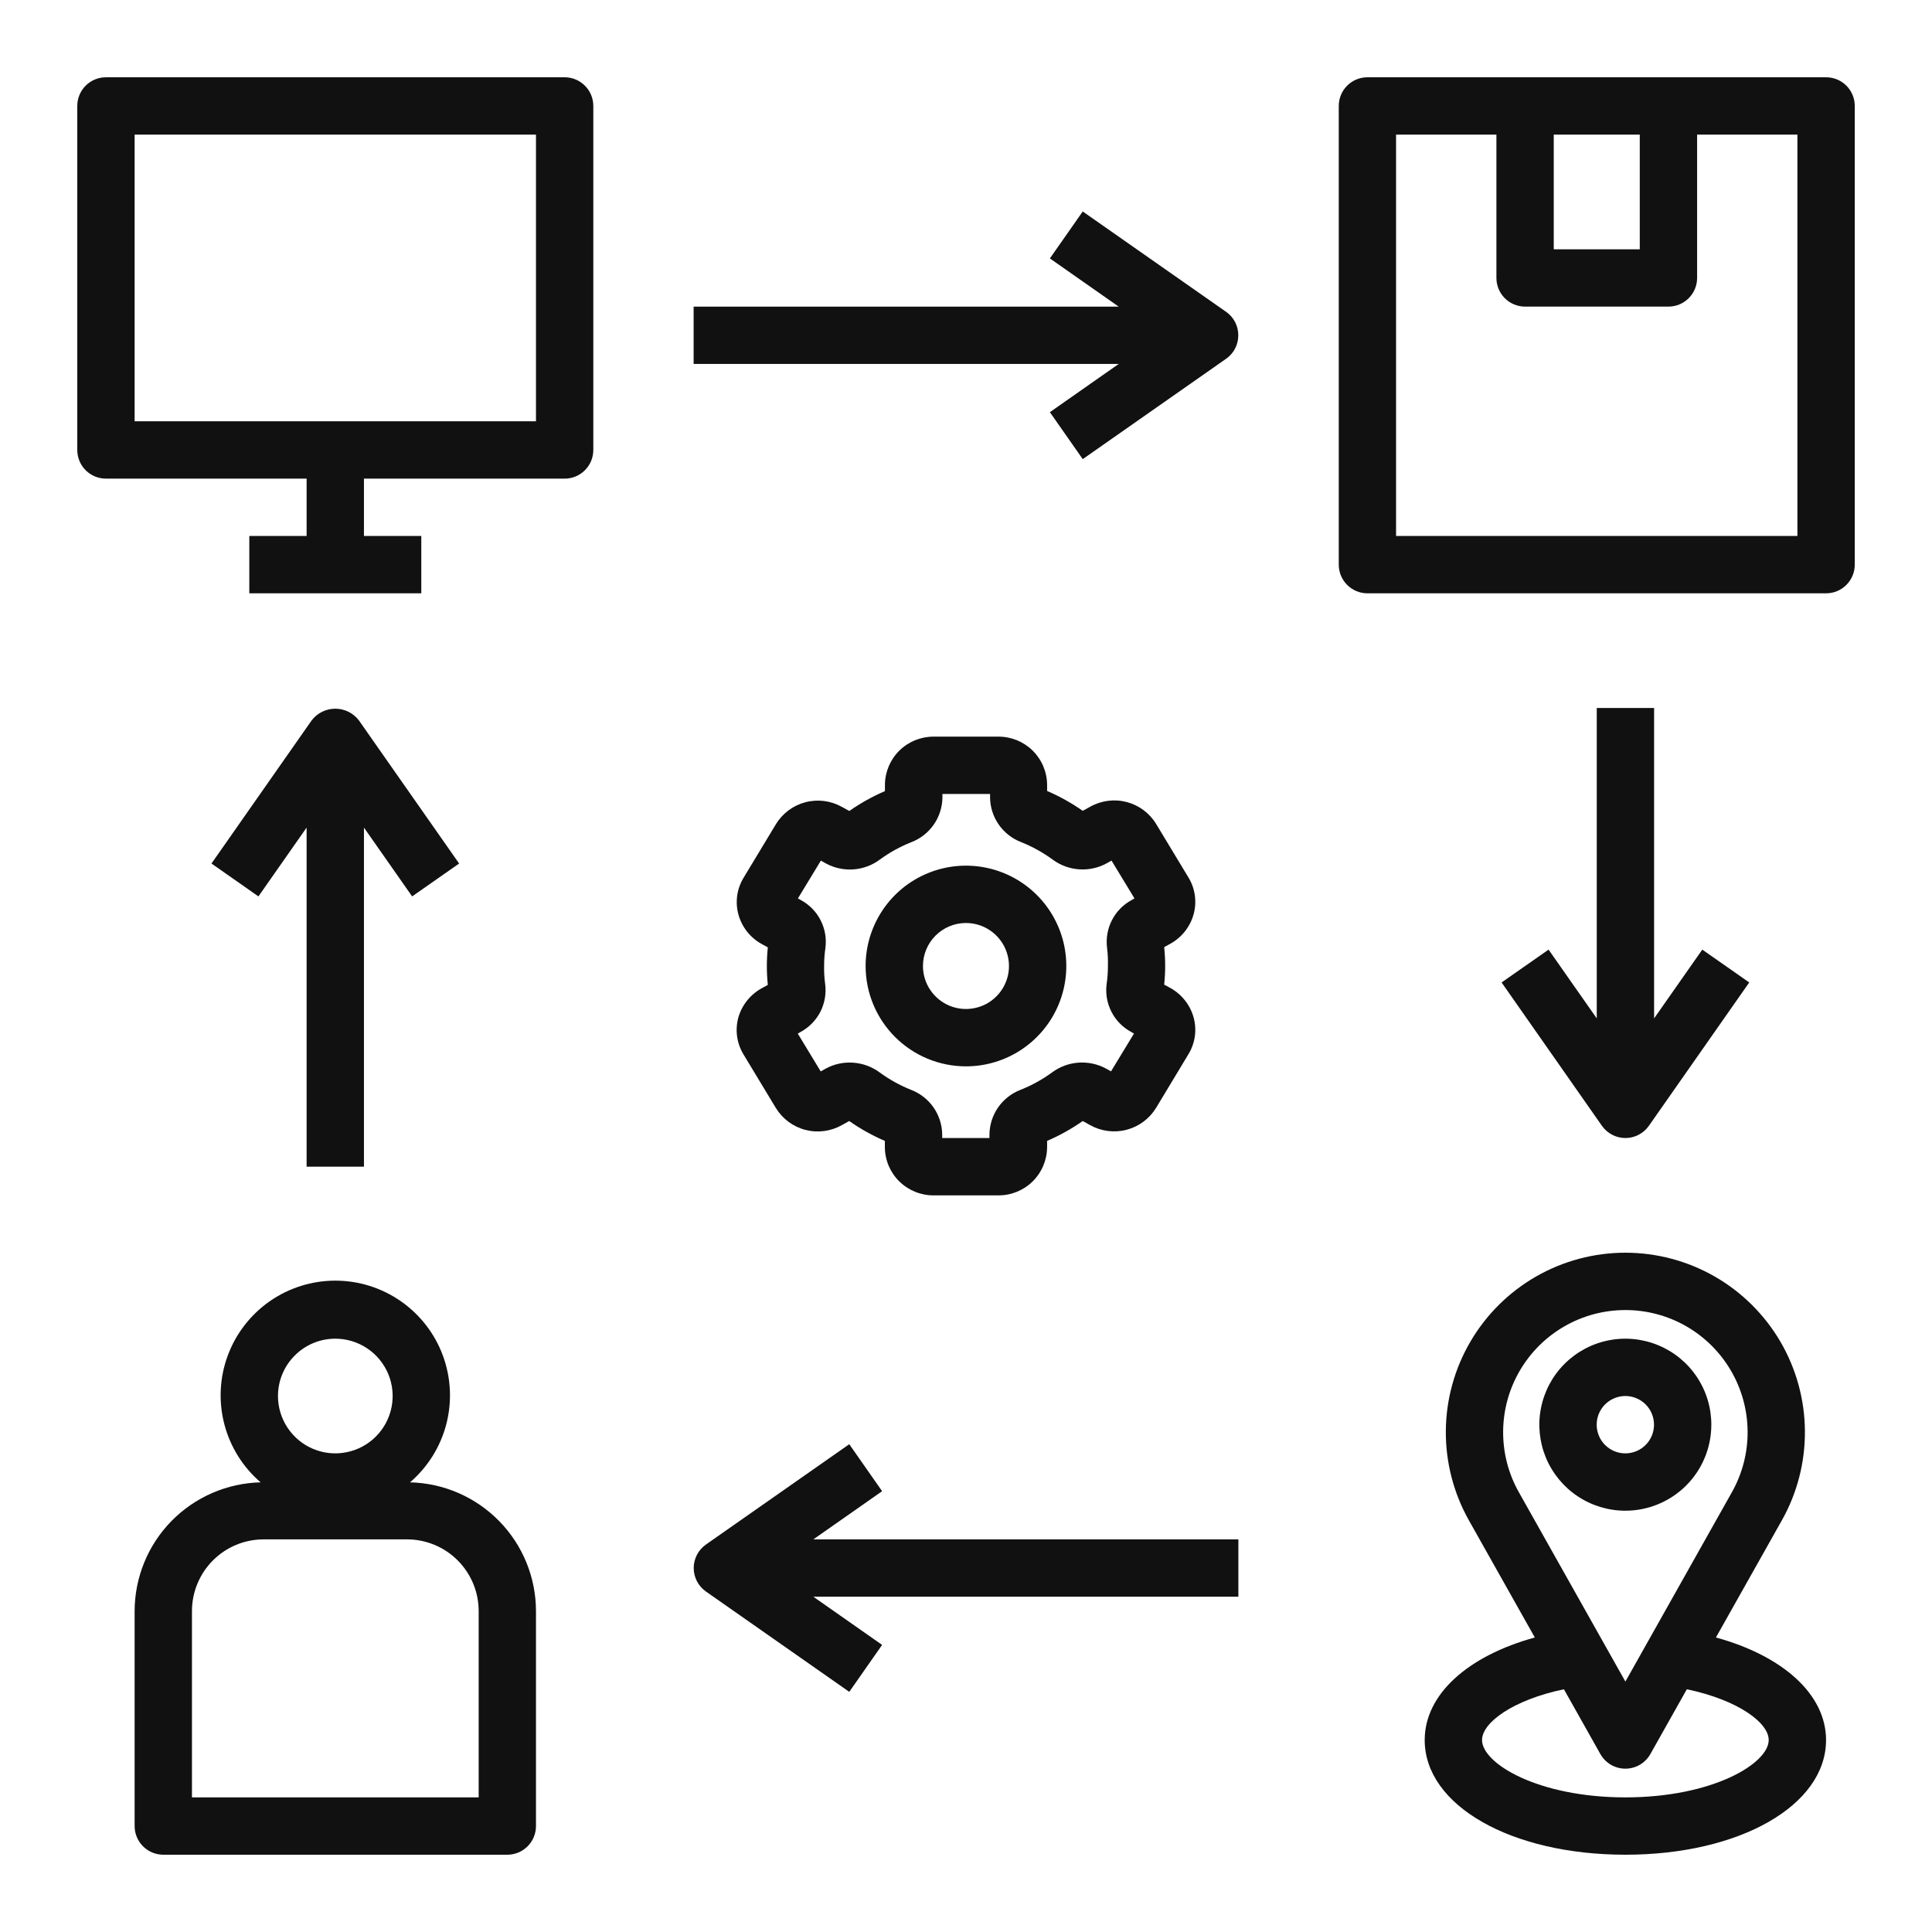
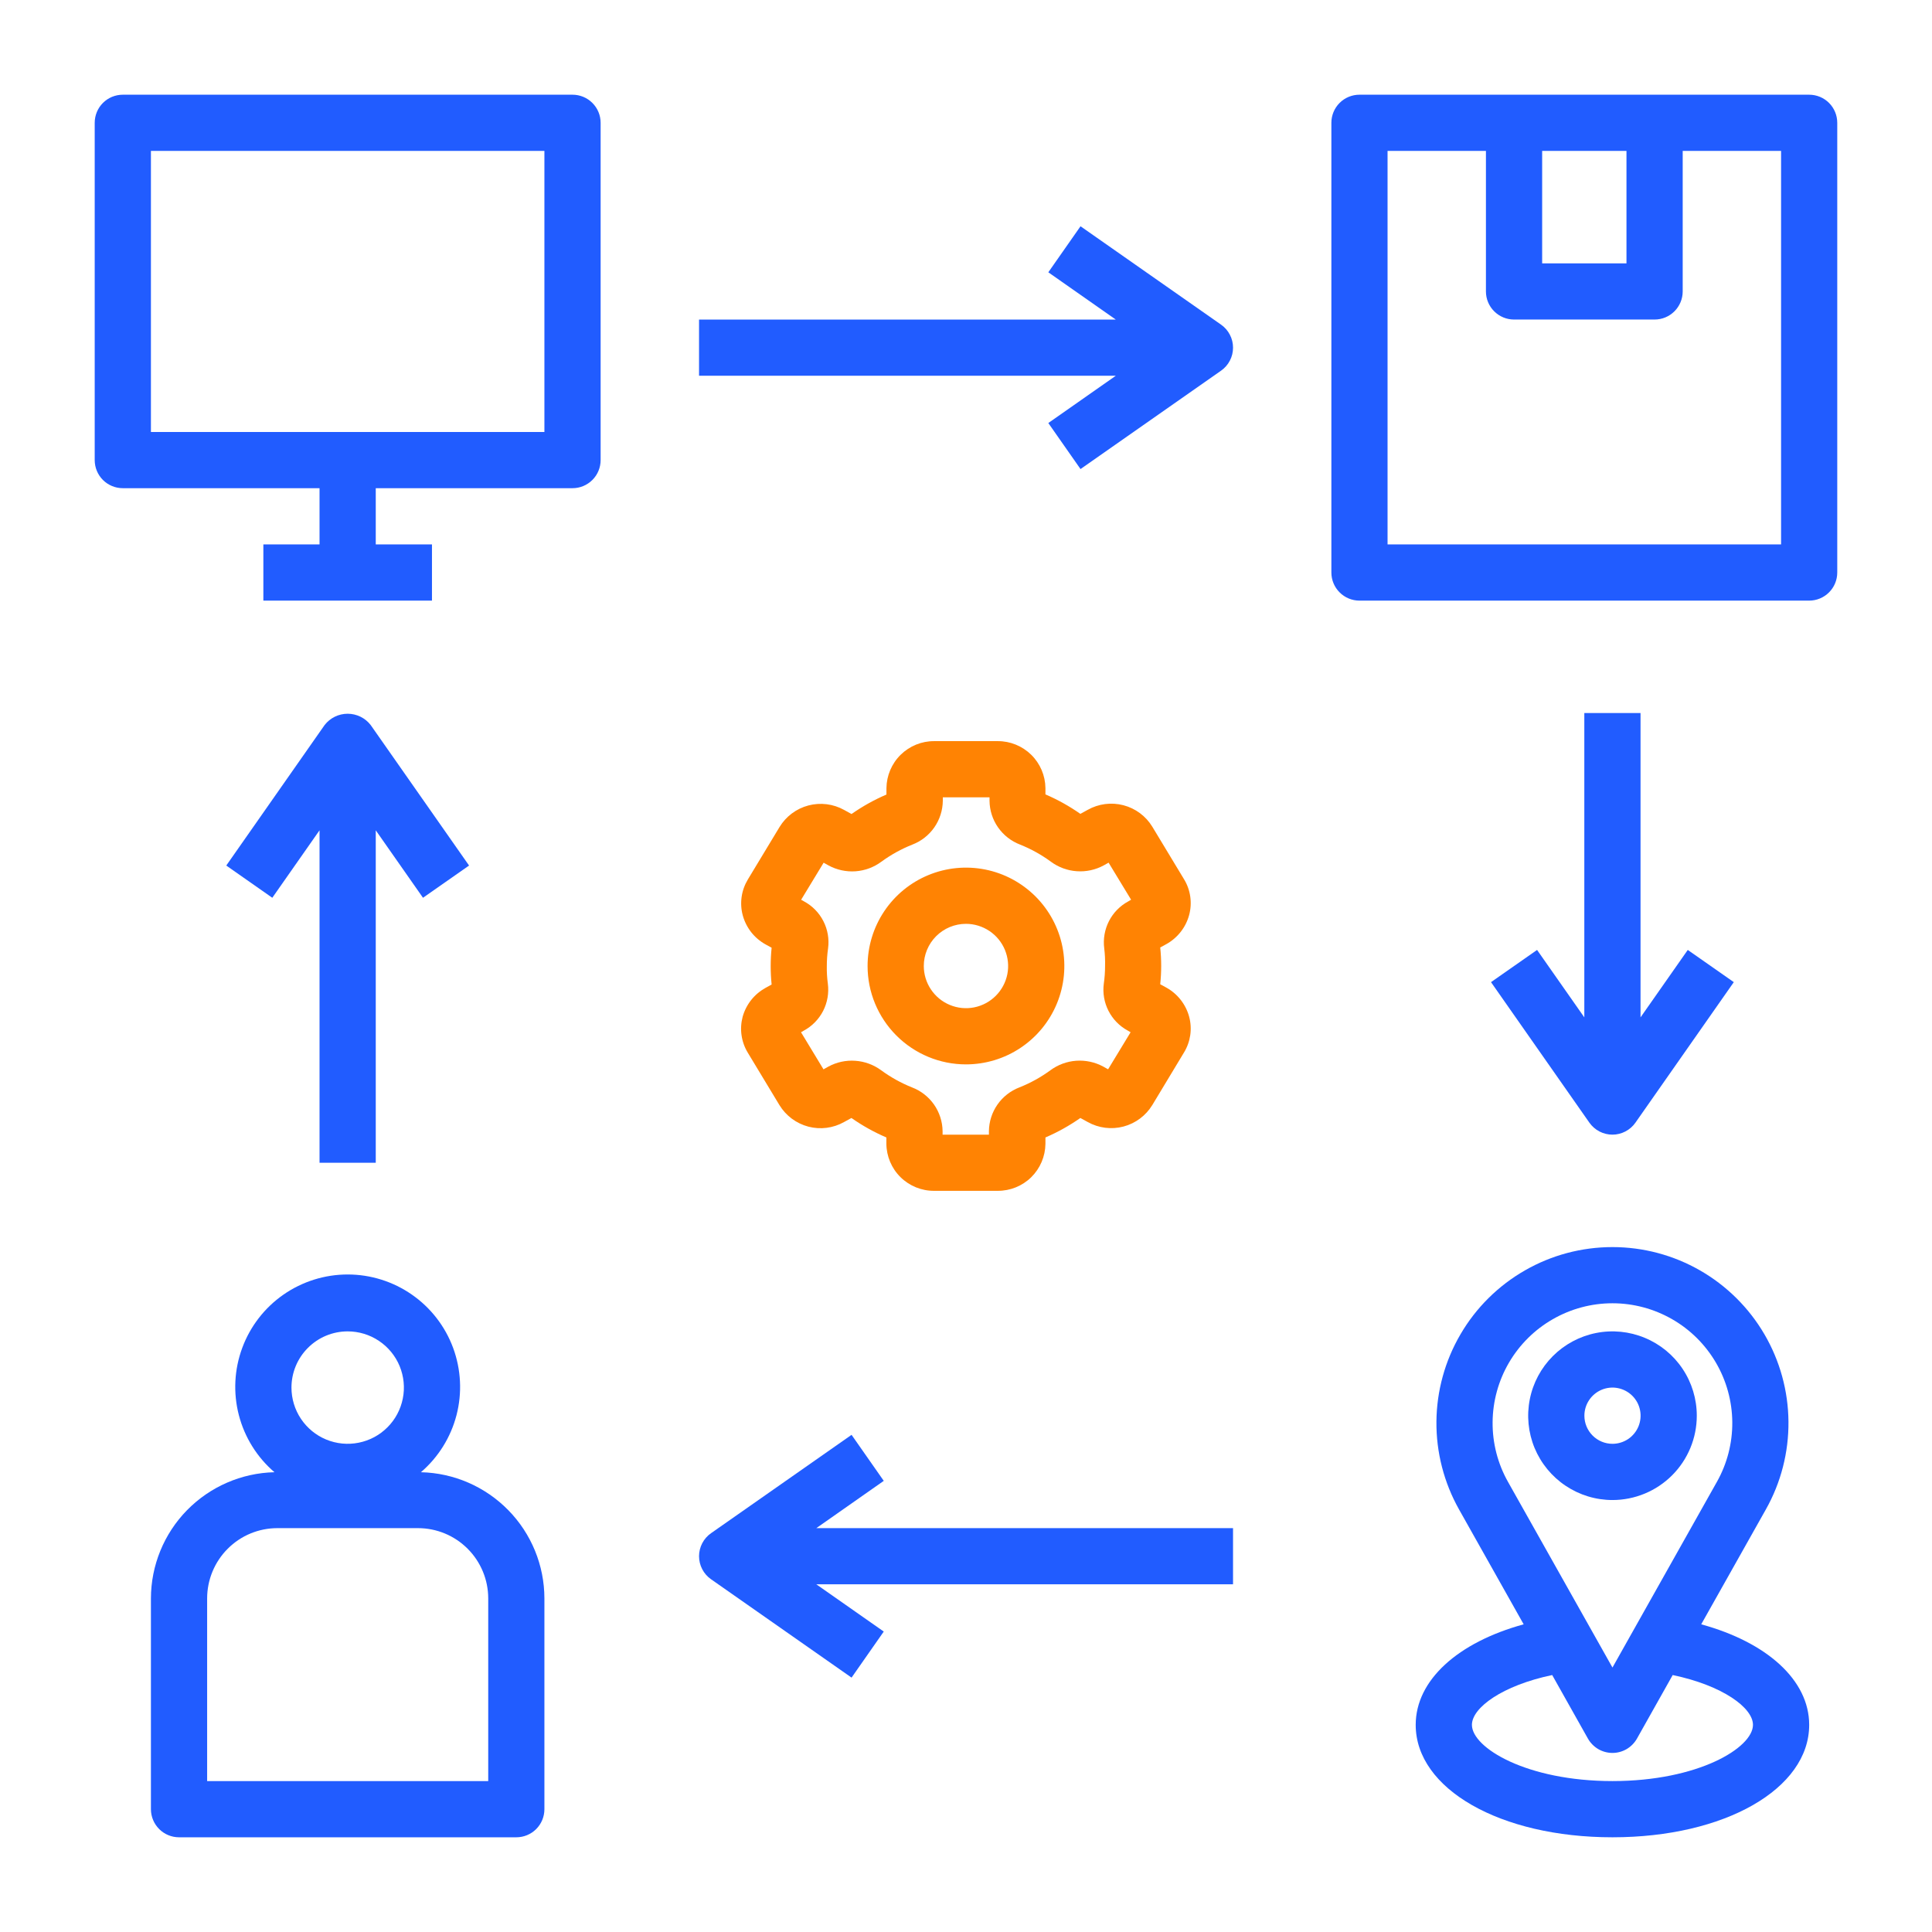
- <svg xmlns="http://www.w3.org/2000/svg" width="50" height="50" viewBox="0 0 50 50" fill="none">
-   <path d="M3.484 41.694V47.258C3.484 47.455 3.563 47.644 3.702 47.783C3.841 47.922 4.03 48 4.226 48H13.13C13.326 48 13.515 47.922 13.654 47.783C13.793 47.644 13.871 47.455 13.871 47.258V41.694C13.87 40.823 13.528 39.987 12.918 39.365C12.309 38.743 11.481 38.383 10.611 38.363C11.071 37.968 11.399 37.442 11.551 36.855C11.703 36.268 11.671 35.649 11.461 35.08C11.251 34.512 10.871 34.022 10.373 33.675C9.876 33.329 9.284 33.143 8.678 33.143C8.072 33.143 7.48 33.329 6.982 33.675C6.485 34.022 6.105 34.512 5.895 35.08C5.684 35.649 5.653 36.268 5.805 36.855C5.957 37.442 6.285 37.968 6.745 38.363C5.875 38.383 5.047 38.743 4.437 39.365C3.828 39.987 3.486 40.823 3.484 41.694ZM8.678 34.645C8.971 34.645 9.258 34.732 9.502 34.895C9.746 35.058 9.937 35.29 10.049 35.561C10.161 35.832 10.191 36.131 10.133 36.419C10.076 36.706 9.935 36.971 9.727 37.178C9.52 37.386 9.255 37.527 8.967 37.584C8.68 37.642 8.381 37.612 8.11 37.5C7.839 37.388 7.607 37.197 7.444 36.953C7.281 36.709 7.194 36.422 7.194 36.129C7.194 35.736 7.35 35.358 7.629 35.08C7.907 34.801 8.284 34.645 8.678 34.645ZM4.968 41.694C4.968 41.202 5.164 40.73 5.512 40.382C5.859 40.034 6.331 39.839 6.823 39.839H10.533C11.025 39.839 11.496 40.034 11.844 40.382C12.192 40.73 12.388 41.202 12.388 41.694V46.516H4.968V41.694Z" fill="#111111" />
-   <path d="M2.742 12.387H7.935V13.871H6.452V15.355H10.903V13.871H9.419V12.387H14.613C14.81 12.387 14.998 12.309 15.137 12.17C15.277 12.031 15.355 11.842 15.355 11.645V2.742C15.355 2.545 15.277 2.356 15.137 2.217C14.998 2.078 14.81 2 14.613 2H2.742C2.545 2 2.356 2.078 2.217 2.217C2.078 2.356 2 2.545 2 2.742V11.645C2 11.842 2.078 12.031 2.217 12.17C2.356 12.309 2.545 12.387 2.742 12.387ZM3.484 3.484H13.871V10.903H3.484V3.484Z" fill="#111111" />
-   <path d="M47.259 2H35.388C35.192 2 35.003 2.078 34.864 2.217C34.725 2.356 34.647 2.545 34.647 2.742V14.613C34.647 14.81 34.725 14.998 34.864 15.137C35.003 15.277 35.192 15.355 35.388 15.355H47.259C47.456 15.355 47.645 15.277 47.784 15.137C47.923 14.998 48.001 14.81 48.001 14.613V2.742C48.001 2.545 47.923 2.356 47.784 2.217C47.645 2.078 47.456 2 47.259 2ZM40.211 3.484H42.437V6.452H40.211V3.484ZM46.517 13.871H36.13V3.484H38.727V7.194C38.727 7.39 38.805 7.579 38.944 7.718C39.084 7.857 39.272 7.935 39.469 7.935H43.179C43.376 7.935 43.564 7.857 43.703 7.718C43.843 7.579 43.921 7.39 43.921 7.194V3.484H46.517V13.871Z" fill="#111111" />
-   <path d="M44.289 36.871C44.289 36.431 44.159 36 43.914 35.634C43.67 35.268 43.322 34.983 42.916 34.815C42.509 34.646 42.061 34.602 41.63 34.688C41.198 34.774 40.801 34.986 40.49 35.297C40.178 35.608 39.967 36.005 39.881 36.437C39.795 36.868 39.839 37.316 40.007 37.723C40.176 38.13 40.461 38.477 40.827 38.722C41.193 38.966 41.623 39.097 42.064 39.097C42.654 39.097 43.22 38.862 43.638 38.445C44.055 38.028 44.289 37.461 44.289 36.871ZM41.322 36.871C41.322 36.724 41.365 36.581 41.447 36.459C41.528 36.337 41.644 36.242 41.78 36.186C41.915 36.129 42.065 36.115 42.208 36.143C42.352 36.172 42.485 36.243 42.588 36.346C42.692 36.45 42.763 36.582 42.791 36.726C42.82 36.87 42.805 37.019 42.749 37.155C42.693 37.291 42.598 37.406 42.476 37.488C42.354 37.569 42.21 37.613 42.064 37.613C41.867 37.613 41.678 37.535 41.539 37.396C41.4 37.257 41.322 37.068 41.322 36.871Z" fill="#111111" />
-   <path d="M36.871 45.032C36.871 46.724 39.104 48 42.065 48C45.025 48 47.258 46.724 47.258 45.032C47.258 43.852 46.145 42.855 44.408 42.378L46.115 39.345C46.513 38.638 46.718 37.839 46.711 37.028C46.704 36.216 46.485 35.421 46.076 34.721C45.666 34.021 45.08 33.44 44.377 33.036C43.673 32.633 42.876 32.42 42.065 32.42C41.253 32.42 40.456 32.633 39.753 33.036C39.049 33.44 38.463 34.021 38.054 34.721C37.644 35.421 37.425 36.216 37.418 37.028C37.411 37.839 37.617 38.638 38.014 39.345L39.721 42.378C37.984 42.855 36.871 43.852 36.871 45.032ZM39.307 38.617C39.036 38.136 38.896 37.592 38.901 37.04C38.906 36.488 39.055 35.946 39.334 35.47C39.613 34.993 40.012 34.598 40.491 34.323C40.97 34.048 41.512 33.904 42.065 33.904C42.617 33.904 43.16 34.048 43.639 34.323C44.118 34.598 44.516 34.993 44.795 35.47C45.074 35.946 45.223 36.488 45.228 37.04C45.233 37.592 45.093 38.136 44.822 38.617L42.065 43.519L39.307 38.617ZM40.474 43.718L41.418 45.396C41.483 45.51 41.577 45.606 41.69 45.672C41.804 45.738 41.933 45.773 42.065 45.773C42.196 45.773 42.325 45.738 42.439 45.672C42.552 45.606 42.646 45.51 42.711 45.396L43.655 43.718C44.974 43.994 45.774 44.581 45.774 45.032C45.774 45.637 44.329 46.516 42.065 46.516C39.8 46.516 38.355 45.637 38.355 45.032C38.355 44.581 39.156 43.994 40.474 43.718Z" fill="#111111" />
-   <path d="M9.419 30.194V21.418L10.666 23.199L11.882 22.348L9.285 18.639C9.213 18.546 9.121 18.471 9.015 18.419C8.91 18.368 8.794 18.341 8.677 18.341C8.56 18.341 8.444 18.368 8.339 18.419C8.233 18.471 8.141 18.546 8.069 18.639L5.473 22.348L6.688 23.199L7.935 21.418V30.194H9.419Z" fill="#111111" />
-   <path d="M41.324 18.323V26.356L40.077 24.576L38.861 25.426L41.458 29.136C41.526 29.233 41.617 29.313 41.723 29.368C41.829 29.423 41.947 29.452 42.066 29.452C42.185 29.452 42.303 29.423 42.408 29.368C42.514 29.313 42.605 29.233 42.673 29.136L45.27 25.426L44.055 24.576L42.808 26.356V18.323H41.324Z" fill="#111111" />
-   <path d="M17.951 9.419H28.952L27.171 10.667L28.021 11.882L31.731 9.285C31.829 9.217 31.909 9.126 31.964 9.02C32.019 8.914 32.047 8.797 32.047 8.677C32.047 8.558 32.019 8.441 31.964 8.335C31.909 8.229 31.829 8.138 31.731 8.07L28.021 5.473L27.171 6.688L28.952 7.936H17.951V9.419Z" fill="#111111" />
-   <path d="M32.049 39.839H21.049L22.829 38.592L21.979 37.376L18.269 39.973C18.172 40.041 18.092 40.132 18.037 40.238C17.982 40.344 17.953 40.461 17.953 40.581C17.953 40.7 17.982 40.817 18.037 40.923C18.092 41.029 18.172 41.12 18.269 41.188L21.979 43.785L22.829 42.57L21.049 41.323H32.049V39.839Z" fill="#111111" />
-   <path d="M19.106 26.34C19.064 26.499 19.053 26.665 19.077 26.828C19.1 26.99 19.156 27.147 19.241 27.287L20.078 28.673C20.25 28.954 20.523 29.158 20.842 29.241C21.16 29.324 21.498 29.28 21.785 29.119L21.978 29.012C22.267 29.215 22.576 29.387 22.9 29.527V29.692C22.903 30.024 23.037 30.342 23.274 30.575C23.511 30.808 23.831 30.938 24.163 30.936H25.837C26.169 30.938 26.488 30.808 26.724 30.576C26.96 30.343 27.095 30.026 27.099 29.695V29.526C27.423 29.387 27.732 29.214 28.021 29.012L28.214 29.119C28.502 29.279 28.84 29.322 29.158 29.238C29.477 29.154 29.75 28.95 29.921 28.669L30.756 27.284C30.842 27.144 30.898 26.987 30.922 26.824C30.945 26.661 30.935 26.495 30.892 26.336C30.848 26.175 30.772 26.024 30.668 25.892C30.565 25.76 30.436 25.651 30.29 25.57L30.129 25.482C30.163 25.159 30.163 24.834 30.129 24.511L30.29 24.423C30.436 24.342 30.565 24.232 30.668 24.101C30.772 23.969 30.848 23.818 30.892 23.656C30.935 23.497 30.945 23.332 30.922 23.169C30.899 23.006 30.843 22.849 30.757 22.709L29.92 21.323C29.749 21.042 29.475 20.839 29.157 20.756C28.838 20.673 28.5 20.717 28.214 20.878L28.021 20.984C27.732 20.782 27.423 20.609 27.099 20.47V20.304C27.095 19.973 26.96 19.657 26.724 19.424C26.487 19.192 26.169 19.063 25.837 19.064H24.163C23.832 19.063 23.513 19.192 23.277 19.424C23.04 19.657 22.906 19.974 22.902 20.305V20.474C22.578 20.613 22.269 20.786 21.98 20.988L21.786 20.881C21.499 20.721 21.161 20.678 20.842 20.762C20.524 20.846 20.251 21.05 20.08 21.331L19.244 22.716C19.159 22.856 19.102 23.013 19.079 23.176C19.056 23.339 19.066 23.505 19.109 23.664C19.153 23.825 19.229 23.976 19.332 24.108C19.436 24.24 19.564 24.349 19.711 24.43L19.871 24.518C19.838 24.841 19.838 25.166 19.871 25.489L19.711 25.577C19.564 25.658 19.436 25.767 19.332 25.898C19.228 26.029 19.151 26.179 19.106 26.34ZM21.328 25C21.328 24.845 21.339 24.689 21.361 24.536C21.394 24.289 21.351 24.038 21.238 23.817C21.125 23.595 20.947 23.413 20.728 23.295L20.65 23.251L21.244 22.273L21.376 22.347C21.593 22.464 21.84 22.517 22.086 22.5C22.333 22.482 22.569 22.395 22.768 22.247C23.02 22.063 23.294 21.911 23.584 21.796C23.819 21.706 24.021 21.548 24.165 21.342C24.308 21.136 24.387 20.892 24.39 20.64V20.548H25.623V20.64C25.626 20.891 25.704 21.135 25.848 21.341C25.992 21.547 26.194 21.705 26.429 21.795C26.719 21.911 26.993 22.063 27.245 22.248C27.443 22.394 27.679 22.481 27.925 22.498C28.171 22.516 28.417 22.463 28.634 22.346L28.766 22.272L29.36 23.25L29.286 23.294C29.067 23.412 28.889 23.594 28.776 23.815C28.663 24.037 28.619 24.287 28.651 24.534C28.67 24.689 28.677 24.844 28.673 25C28.673 25.155 28.662 25.311 28.64 25.465C28.607 25.711 28.65 25.962 28.763 26.183C28.876 26.405 29.054 26.587 29.272 26.705L29.347 26.749L28.753 27.727L28.621 27.653C28.403 27.536 28.157 27.484 27.911 27.501C27.664 27.519 27.428 27.606 27.229 27.753C26.977 27.937 26.703 28.089 26.413 28.204C26.178 28.294 25.976 28.452 25.832 28.658C25.689 28.864 25.61 29.108 25.607 29.36V29.452H24.384V29.36C24.381 29.109 24.302 28.865 24.159 28.659C24.015 28.453 23.813 28.295 23.578 28.205C23.288 28.089 23.014 27.937 22.762 27.752C22.563 27.606 22.327 27.519 22.081 27.502C21.835 27.484 21.589 27.537 21.372 27.654L21.24 27.728L20.647 26.75L20.721 26.706C20.94 26.588 21.117 26.406 21.231 26.185C21.344 25.963 21.387 25.713 21.355 25.466C21.334 25.311 21.325 25.156 21.328 25Z" fill="#111111" />
-   <path d="M24.999 27.597C25.513 27.597 26.015 27.445 26.442 27.159C26.869 26.874 27.202 26.468 27.398 25.994C27.595 25.519 27.646 24.997 27.546 24.493C27.446 23.99 27.198 23.527 26.835 23.164C26.472 22.801 26.009 22.553 25.506 22.453C25.002 22.353 24.48 22.404 24.005 22.601C23.531 22.797 23.125 23.13 22.84 23.557C22.555 23.984 22.402 24.486 22.402 25C22.402 25.689 22.676 26.349 23.163 26.836C23.65 27.323 24.31 27.597 24.999 27.597ZM24.999 23.887C25.219 23.887 25.434 23.952 25.617 24.075C25.8 24.197 25.943 24.371 26.027 24.574C26.111 24.777 26.134 25.001 26.091 25.217C26.048 25.433 25.942 25.631 25.786 25.787C25.63 25.943 25.432 26.049 25.216 26.091C25 26.134 24.777 26.113 24.573 26.028C24.37 25.944 24.196 25.801 24.074 25.618C23.951 25.435 23.886 25.22 23.886 25C23.886 24.705 24.003 24.422 24.212 24.213C24.421 24.004 24.704 23.887 24.999 23.887Z" fill="#111111" />
+ <svg xmlns="http://www.w3.org/2000/svg" width="51" height="51" viewBox="0 0 51 51" fill="none">
+   <path d="M3.984 42.194V47.758C3.984 47.955 4.063 48.144 4.202 48.283C4.341 48.422 4.53 48.5 4.726 48.5H13.63C13.826 48.5 14.015 48.422 14.154 48.283C14.293 48.144 14.371 47.955 14.371 47.758V42.194C14.37 41.323 14.028 40.487 13.418 39.865C12.809 39.243 11.981 38.883 11.111 38.863C11.571 38.468 11.899 37.942 12.051 37.355C12.203 36.768 12.171 36.149 11.961 35.58C11.751 35.012 11.371 34.521 10.873 34.175C10.376 33.829 9.784 33.643 9.178 33.643C8.572 33.643 7.98 33.829 7.482 34.175C6.985 34.521 6.605 35.012 6.395 35.58C6.184 36.149 6.153 36.768 6.305 37.355C6.457 37.942 6.785 38.468 7.245 38.863C6.375 38.883 5.547 39.243 4.937 39.865C4.328 40.487 3.986 41.323 3.984 42.194ZM9.178 35.145C9.471 35.145 9.758 35.232 10.002 35.395C10.246 35.558 10.437 35.79 10.549 36.061C10.661 36.332 10.691 36.631 10.633 36.918C10.576 37.206 10.435 37.471 10.227 37.678C10.02 37.886 9.755 38.027 9.467 38.084C9.18 38.142 8.881 38.112 8.61 38C8.339 37.888 8.107 37.697 7.944 37.453C7.781 37.209 7.694 36.922 7.694 36.629C7.694 36.235 7.85 35.858 8.129 35.58C8.407 35.301 8.784 35.145 9.178 35.145ZM5.468 42.194C5.468 41.702 5.664 41.23 6.012 40.882C6.359 40.534 6.831 40.339 7.323 40.339H11.033C11.525 40.339 11.996 40.534 12.344 40.882C12.692 41.23 12.888 41.702 12.888 42.194V47.016H5.468V42.194Z" fill="#215CFF" />
+   <path d="M3.242 12.887H8.435V14.371H6.952V15.855H11.403V14.371H9.919V12.887H15.113C15.31 12.887 15.498 12.809 15.637 12.67C15.777 12.531 15.855 12.342 15.855 12.145V3.242C15.855 3.045 15.777 2.856 15.637 2.717C15.498 2.578 15.31 2.5 15.113 2.5H3.242C3.045 2.5 2.856 2.578 2.717 2.717C2.578 2.856 2.5 3.045 2.5 3.242V12.145C2.5 12.342 2.578 12.531 2.717 12.67C2.856 12.809 3.045 12.887 3.242 12.887ZM3.984 3.984H14.371V11.403H3.984V3.984Z" fill="#215CFF" />
+   <path d="M47.757 2.5H35.886C35.69 2.5 35.501 2.578 35.362 2.717C35.223 2.856 35.145 3.045 35.145 3.242V15.113C35.145 15.31 35.223 15.498 35.362 15.637C35.501 15.777 35.69 15.855 35.886 15.855H47.757C47.954 15.855 48.143 15.777 48.282 15.637C48.421 15.498 48.499 15.31 48.499 15.113V3.242C48.499 3.045 48.421 2.856 48.282 2.717C48.143 2.578 47.954 2.5 47.757 2.5ZM40.709 3.984H42.935V6.952H40.709V3.984ZM47.016 14.371H36.628V3.984H39.225V7.694C39.225 7.89 39.303 8.079 39.443 8.218C39.582 8.357 39.77 8.435 39.967 8.435H43.677C43.874 8.435 44.062 8.357 44.201 8.218C44.34 8.079 44.419 7.89 44.419 7.694V3.984H47.016V14.371Z" fill="#215CFF" />
+   <path d="M44.791 37.371C44.791 36.931 44.661 36.5 44.416 36.134C44.172 35.768 43.824 35.483 43.417 35.315C43.011 35.146 42.563 35.102 42.131 35.188C41.7 35.274 41.303 35.486 40.992 35.797C40.681 36.108 40.468 36.505 40.383 36.937C40.297 37.368 40.341 37.816 40.509 38.223C40.678 38.629 40.963 38.977 41.329 39.221C41.695 39.466 42.125 39.597 42.566 39.597C43.156 39.597 43.722 39.362 44.139 38.945C44.557 38.527 44.791 37.961 44.791 37.371ZM41.824 37.371C41.824 37.224 41.867 37.081 41.949 36.959C42.03 36.837 42.146 36.742 42.282 36.685C42.417 36.629 42.566 36.614 42.71 36.643C42.854 36.672 42.986 36.742 43.09 36.846C43.194 36.95 43.265 37.082 43.293 37.226C43.322 37.37 43.307 37.519 43.251 37.655C43.195 37.79 43.1 37.906 42.978 37.988C42.856 38.069 42.712 38.113 42.566 38.113C42.369 38.113 42.18 38.035 42.041 37.895C41.902 37.756 41.824 37.568 41.824 37.371Z" fill="#215CFF" />
+   <path d="M37.371 45.532C37.371 47.224 39.604 48.5 42.565 48.5C45.525 48.5 47.758 47.224 47.758 45.532C47.758 44.352 46.645 43.354 44.908 42.878L46.615 39.844C47.013 39.137 47.218 38.338 47.211 37.527C47.204 36.716 46.985 35.921 46.576 35.221C46.166 34.52 45.58 33.94 44.877 33.536C44.173 33.132 43.376 32.92 42.565 32.92C41.753 32.92 40.956 33.132 40.253 33.536C39.549 33.94 38.963 34.52 38.554 35.221C38.144 35.921 37.925 36.716 37.918 37.527C37.911 38.338 38.117 39.137 38.514 39.844L40.221 42.878C38.484 43.354 37.371 44.352 37.371 45.532ZM39.807 39.117C39.536 38.636 39.396 38.092 39.401 37.54C39.406 36.987 39.555 36.446 39.834 35.969C40.113 35.493 40.512 35.097 40.991 34.823C41.47 34.548 42.012 34.403 42.565 34.403C43.117 34.403 43.66 34.548 44.139 34.823C44.618 35.097 45.016 35.493 45.295 35.969C45.574 36.446 45.723 36.987 45.728 37.54C45.733 38.092 45.593 38.636 45.322 39.117L42.565 44.019L39.807 39.117ZM40.974 44.217L41.918 45.896C41.983 46.01 42.077 46.105 42.19 46.172C42.304 46.238 42.433 46.273 42.565 46.273C42.696 46.273 42.825 46.238 42.939 46.172C43.052 46.105 43.146 46.01 43.211 45.896L44.155 44.217C45.474 44.493 46.274 45.081 46.274 45.532C46.274 46.137 44.829 47.016 42.565 47.016C40.3 47.016 38.855 46.137 38.855 45.532C38.855 45.081 39.656 44.493 40.974 44.217Z" fill="#215CFF" />
+   <path d="M9.919 30.694V21.918L11.166 23.699L12.382 22.848L9.785 19.139C9.713 19.046 9.621 18.971 9.515 18.919C9.41 18.868 9.294 18.841 9.177 18.841C9.06 18.841 8.944 18.868 8.839 18.919C8.733 18.971 8.641 19.046 8.569 19.139L5.973 22.848L7.188 23.699L8.435 21.918V30.694H9.919Z" fill="#215CFF" />
+   <path d="M41.822 18.823V26.856L40.575 25.076L39.359 25.926L41.956 29.636C42.025 29.733 42.115 29.813 42.221 29.868C42.327 29.923 42.445 29.952 42.564 29.952C42.683 29.952 42.8 29.923 42.906 29.868C43.012 29.813 43.103 29.733 43.171 29.636L45.768 25.926L44.553 25.076L43.306 26.856V18.823H41.822Z" fill="#215CFF" />
+   <path d="M18.453 9.919H29.454L27.673 11.167L28.523 12.382L32.233 9.785C32.331 9.717 32.41 9.626 32.465 9.52C32.521 9.414 32.549 9.297 32.549 9.178C32.549 9.058 32.521 8.941 32.465 8.835C32.41 8.729 32.331 8.638 32.233 8.57L28.523 5.973L27.673 7.188L29.454 8.436H18.453V9.919Z" fill="#215CFF" />
+   <path d="M32.549 40.339H21.549L23.329 39.091L22.479 37.876L18.769 40.473C18.672 40.541 18.592 40.632 18.537 40.738C18.482 40.844 18.453 40.961 18.453 41.08C18.453 41.2 18.482 41.317 18.537 41.423C18.592 41.529 18.672 41.62 18.769 41.688L22.479 44.285L23.329 43.069L21.549 41.822H32.549V40.339Z" fill="#215CFF" />
+   <path d="M19.604 26.84C19.562 26.999 19.551 27.165 19.575 27.328C19.598 27.49 19.654 27.647 19.739 27.787L20.576 29.173C20.748 29.454 21.021 29.657 21.34 29.741C21.658 29.824 21.996 29.78 22.283 29.618L22.476 29.512C22.765 29.715 23.074 29.887 23.398 30.026V30.192C23.401 30.524 23.535 30.842 23.772 31.075C24.009 31.308 24.329 31.438 24.662 31.435H26.335C26.667 31.437 26.986 31.308 27.222 31.076C27.458 30.843 27.593 30.526 27.597 30.195V30.026C27.921 29.887 28.23 29.714 28.519 29.512L28.712 29.618C29 29.779 29.338 29.822 29.657 29.738C29.975 29.654 30.248 29.45 30.419 29.169L31.254 27.784C31.34 27.644 31.396 27.487 31.42 27.324C31.443 27.161 31.433 26.995 31.39 26.836C31.346 26.675 31.27 26.524 31.166 26.392C31.063 26.26 30.934 26.151 30.788 26.07L30.627 25.982C30.661 25.659 30.661 25.334 30.627 25.011L30.788 24.923C30.934 24.842 31.063 24.732 31.166 24.601C31.27 24.469 31.346 24.318 31.39 24.156C31.433 23.997 31.443 23.832 31.42 23.669C31.397 23.506 31.341 23.349 31.255 23.209L30.418 21.823C30.247 21.542 29.973 21.339 29.655 21.256C29.337 21.173 28.998 21.217 28.712 21.378L28.519 21.484C28.23 21.282 27.921 21.109 27.597 20.97V20.804C27.593 20.473 27.458 20.156 27.222 19.924C26.985 19.692 26.667 19.562 26.335 19.564H24.662C24.33 19.562 24.011 19.692 23.775 19.924C23.538 20.157 23.404 20.474 23.4 20.805V20.974C23.076 21.113 22.767 21.286 22.478 21.488L22.284 21.381C21.997 21.221 21.659 21.178 21.34 21.262C21.022 21.346 20.749 21.55 20.578 21.831L19.742 23.215C19.657 23.356 19.6 23.513 19.577 23.676C19.554 23.839 19.564 24.005 19.607 24.164C19.651 24.325 19.727 24.476 19.83 24.608C19.934 24.74 20.063 24.849 20.209 24.93L20.369 25.018C20.336 25.341 20.336 25.666 20.369 25.989L20.209 26.077C20.063 26.158 19.934 26.266 19.83 26.397C19.726 26.528 19.649 26.679 19.604 26.84ZM21.826 25.5C21.826 25.345 21.837 25.189 21.859 25.035C21.892 24.789 21.849 24.538 21.736 24.317C21.623 24.095 21.445 23.913 21.226 23.795L21.148 23.751L21.742 22.773L21.874 22.847C22.091 22.964 22.338 23.017 22.584 23C22.831 22.982 23.067 22.895 23.266 22.747C23.518 22.563 23.792 22.411 24.082 22.296C24.317 22.206 24.519 22.048 24.663 21.842C24.806 21.636 24.885 21.392 24.888 21.14V21.048H26.121V21.14C26.124 21.391 26.202 21.635 26.346 21.841C26.49 22.047 26.692 22.205 26.927 22.295C27.217 22.411 27.491 22.563 27.743 22.748C27.941 22.894 28.177 22.981 28.423 22.998C28.669 23.016 28.915 22.963 29.132 22.846L29.264 22.772L29.858 23.75L29.784 23.794C29.565 23.912 29.387 24.094 29.274 24.315C29.161 24.537 29.117 24.787 29.149 25.034C29.168 25.189 29.175 25.344 29.171 25.5C29.171 25.655 29.16 25.811 29.138 25.964C29.105 26.211 29.148 26.462 29.261 26.683C29.374 26.905 29.552 27.087 29.77 27.205L29.845 27.249L29.251 28.227L29.119 28.153C28.901 28.036 28.655 27.984 28.409 28.001C28.162 28.019 27.926 28.106 27.727 28.253C27.475 28.437 27.201 28.589 26.911 28.704C26.676 28.794 26.474 28.952 26.33 29.158C26.187 29.364 26.108 29.608 26.105 29.86V29.952H24.882V29.86C24.879 29.609 24.8 29.365 24.657 29.159C24.513 28.953 24.311 28.795 24.076 28.705C23.786 28.589 23.512 28.437 23.26 28.252C23.061 28.106 22.825 28.019 22.579 28.002C22.333 27.984 22.087 28.037 21.87 28.154L21.738 28.228L21.145 27.249L21.219 27.206C21.438 27.088 21.615 26.906 21.729 26.685C21.842 26.463 21.885 26.213 21.853 25.966C21.832 25.811 21.823 25.656 21.826 25.5Z" fill="#FF8303" />
+   <path d="M25.499 28.097C26.013 28.097 26.515 27.945 26.942 27.659C27.369 27.374 27.702 26.968 27.898 26.494C28.095 26.019 28.146 25.497 28.046 24.994C27.946 24.49 27.698 24.027 27.335 23.664C26.972 23.301 26.509 23.053 26.006 22.953C25.502 22.853 24.98 22.904 24.505 23.101C24.031 23.297 23.625 23.63 23.34 24.057C23.055 24.484 22.902 24.986 22.902 25.5C22.902 26.189 23.176 26.849 23.663 27.336C24.15 27.823 24.81 28.097 25.499 28.097ZM25.499 24.387C25.719 24.387 25.934 24.453 26.117 24.575C26.3 24.697 26.443 24.871 26.527 25.074C26.611 25.278 26.634 25.501 26.591 25.717C26.548 25.933 26.442 26.131 26.286 26.287C26.13 26.443 25.932 26.549 25.716 26.592C25.5 26.635 25.277 26.613 25.073 26.528C24.87 26.444 24.696 26.301 24.574 26.118C24.451 25.935 24.386 25.72 24.386 25.5C24.386 25.205 24.503 24.922 24.712 24.713C24.921 24.504 25.204 24.387 25.499 24.387Z" fill="#FF8303" />
</svg>
